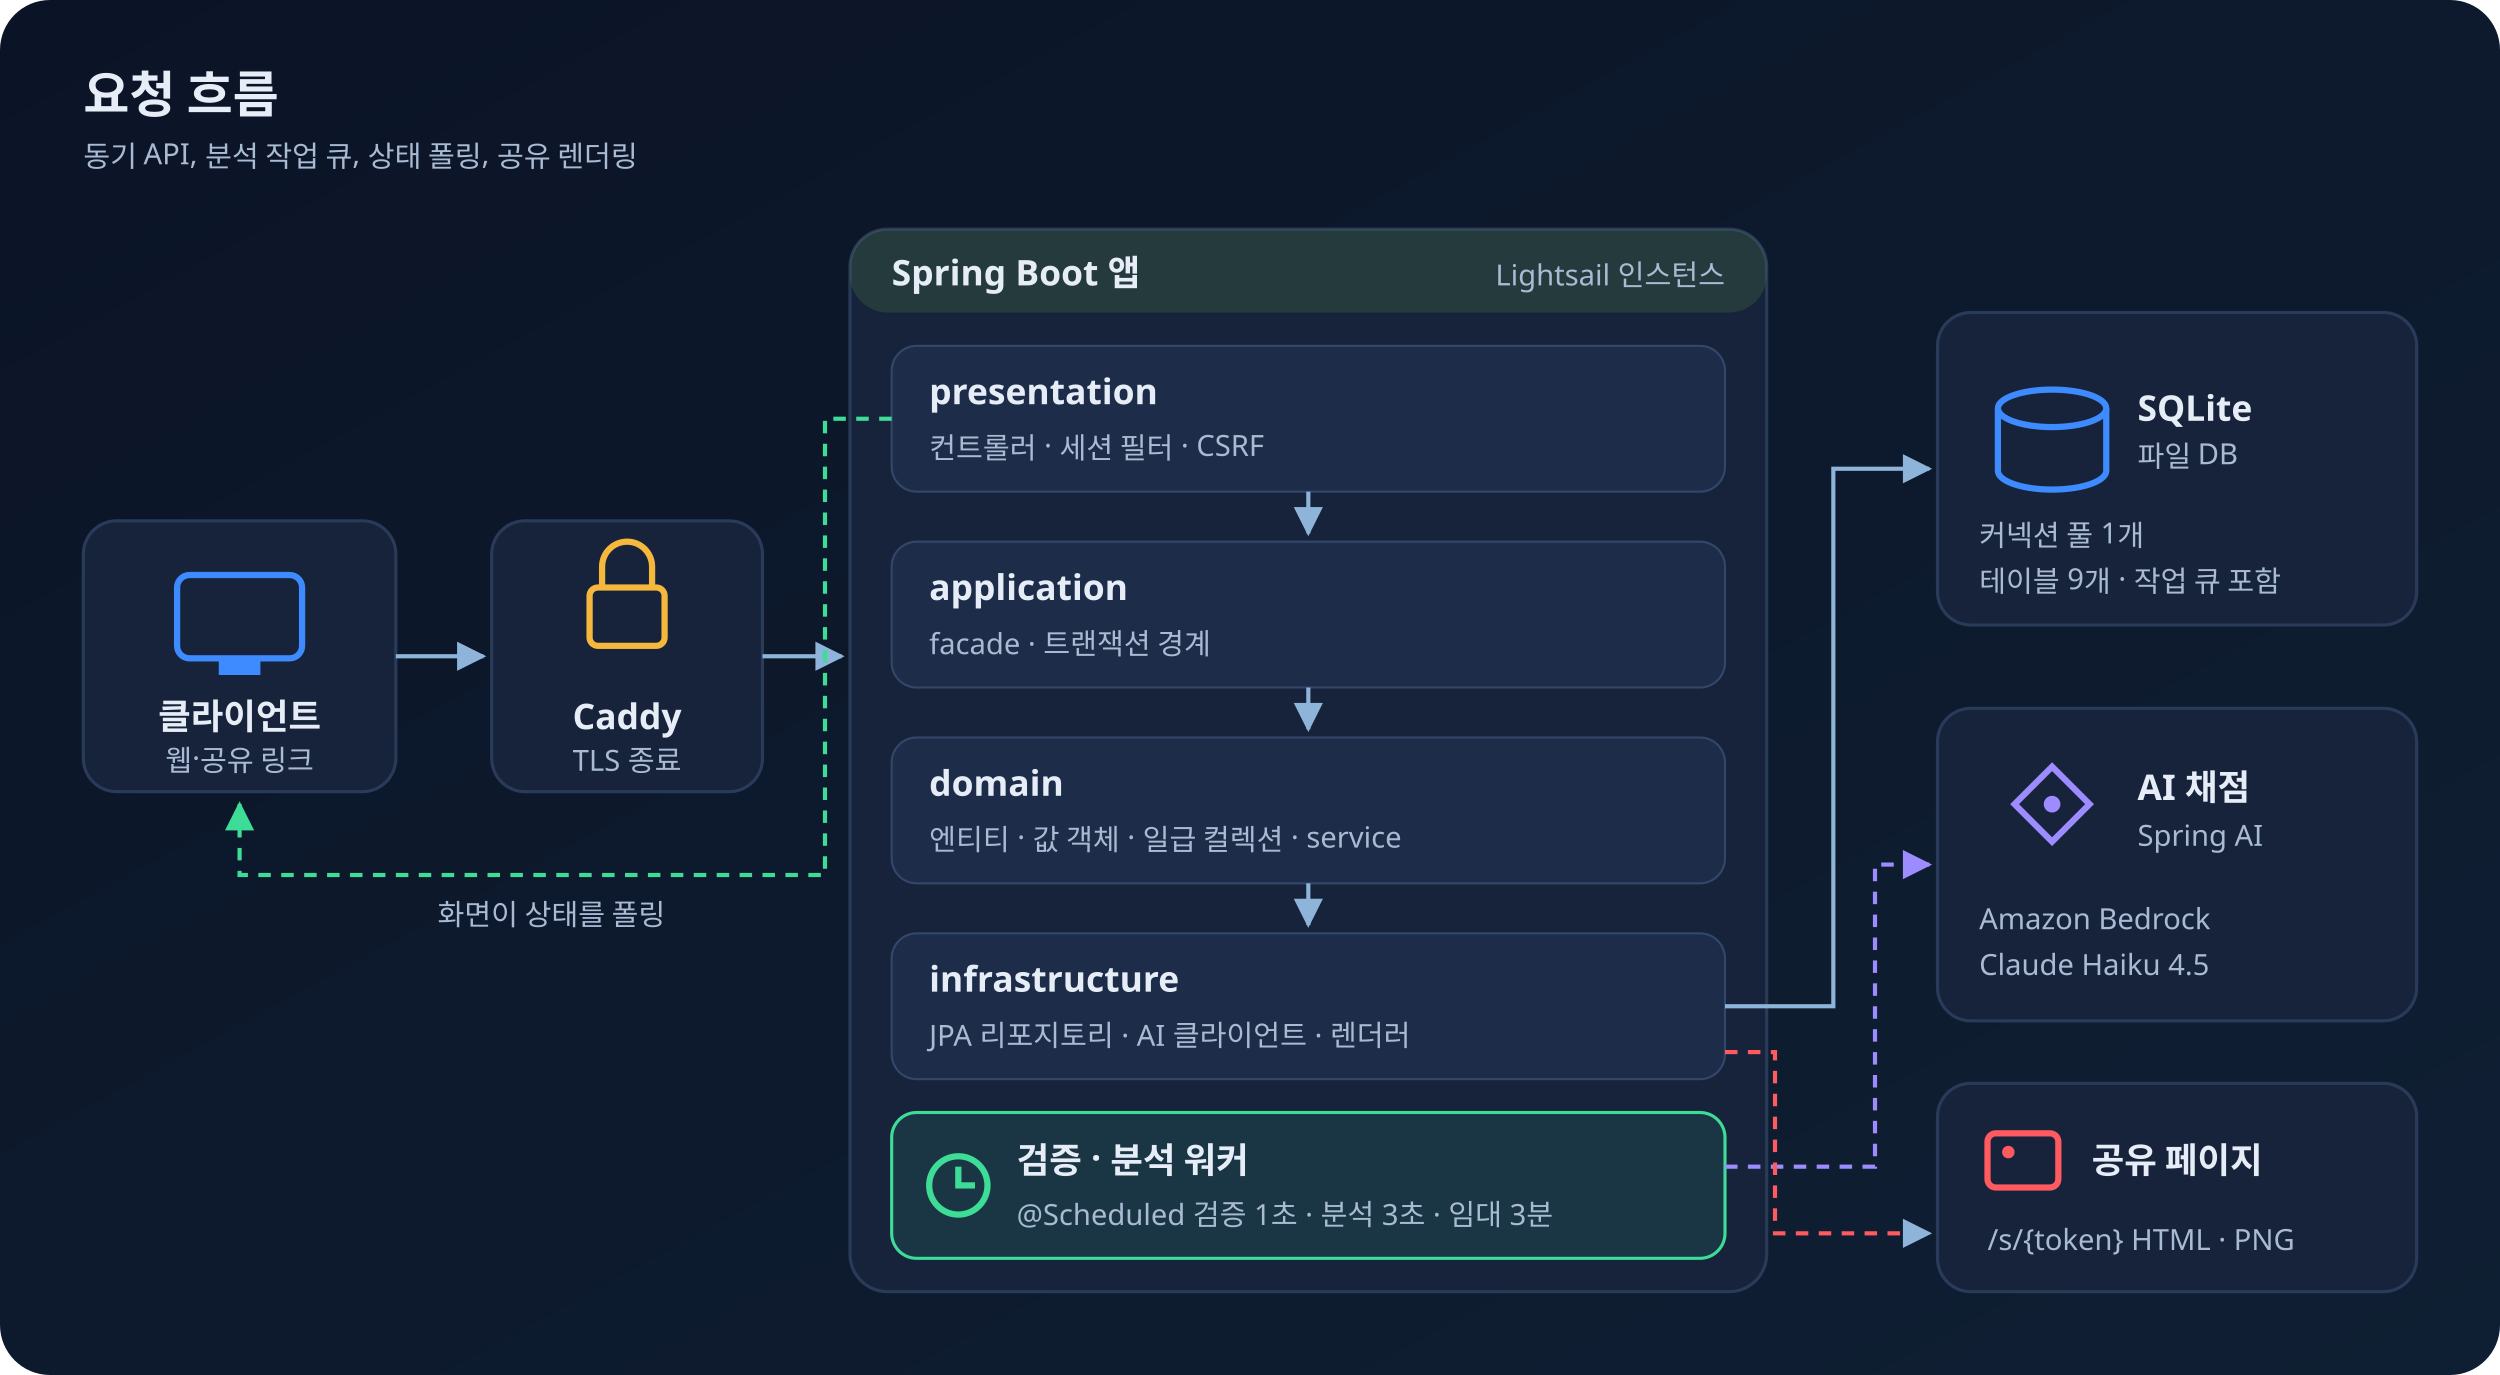
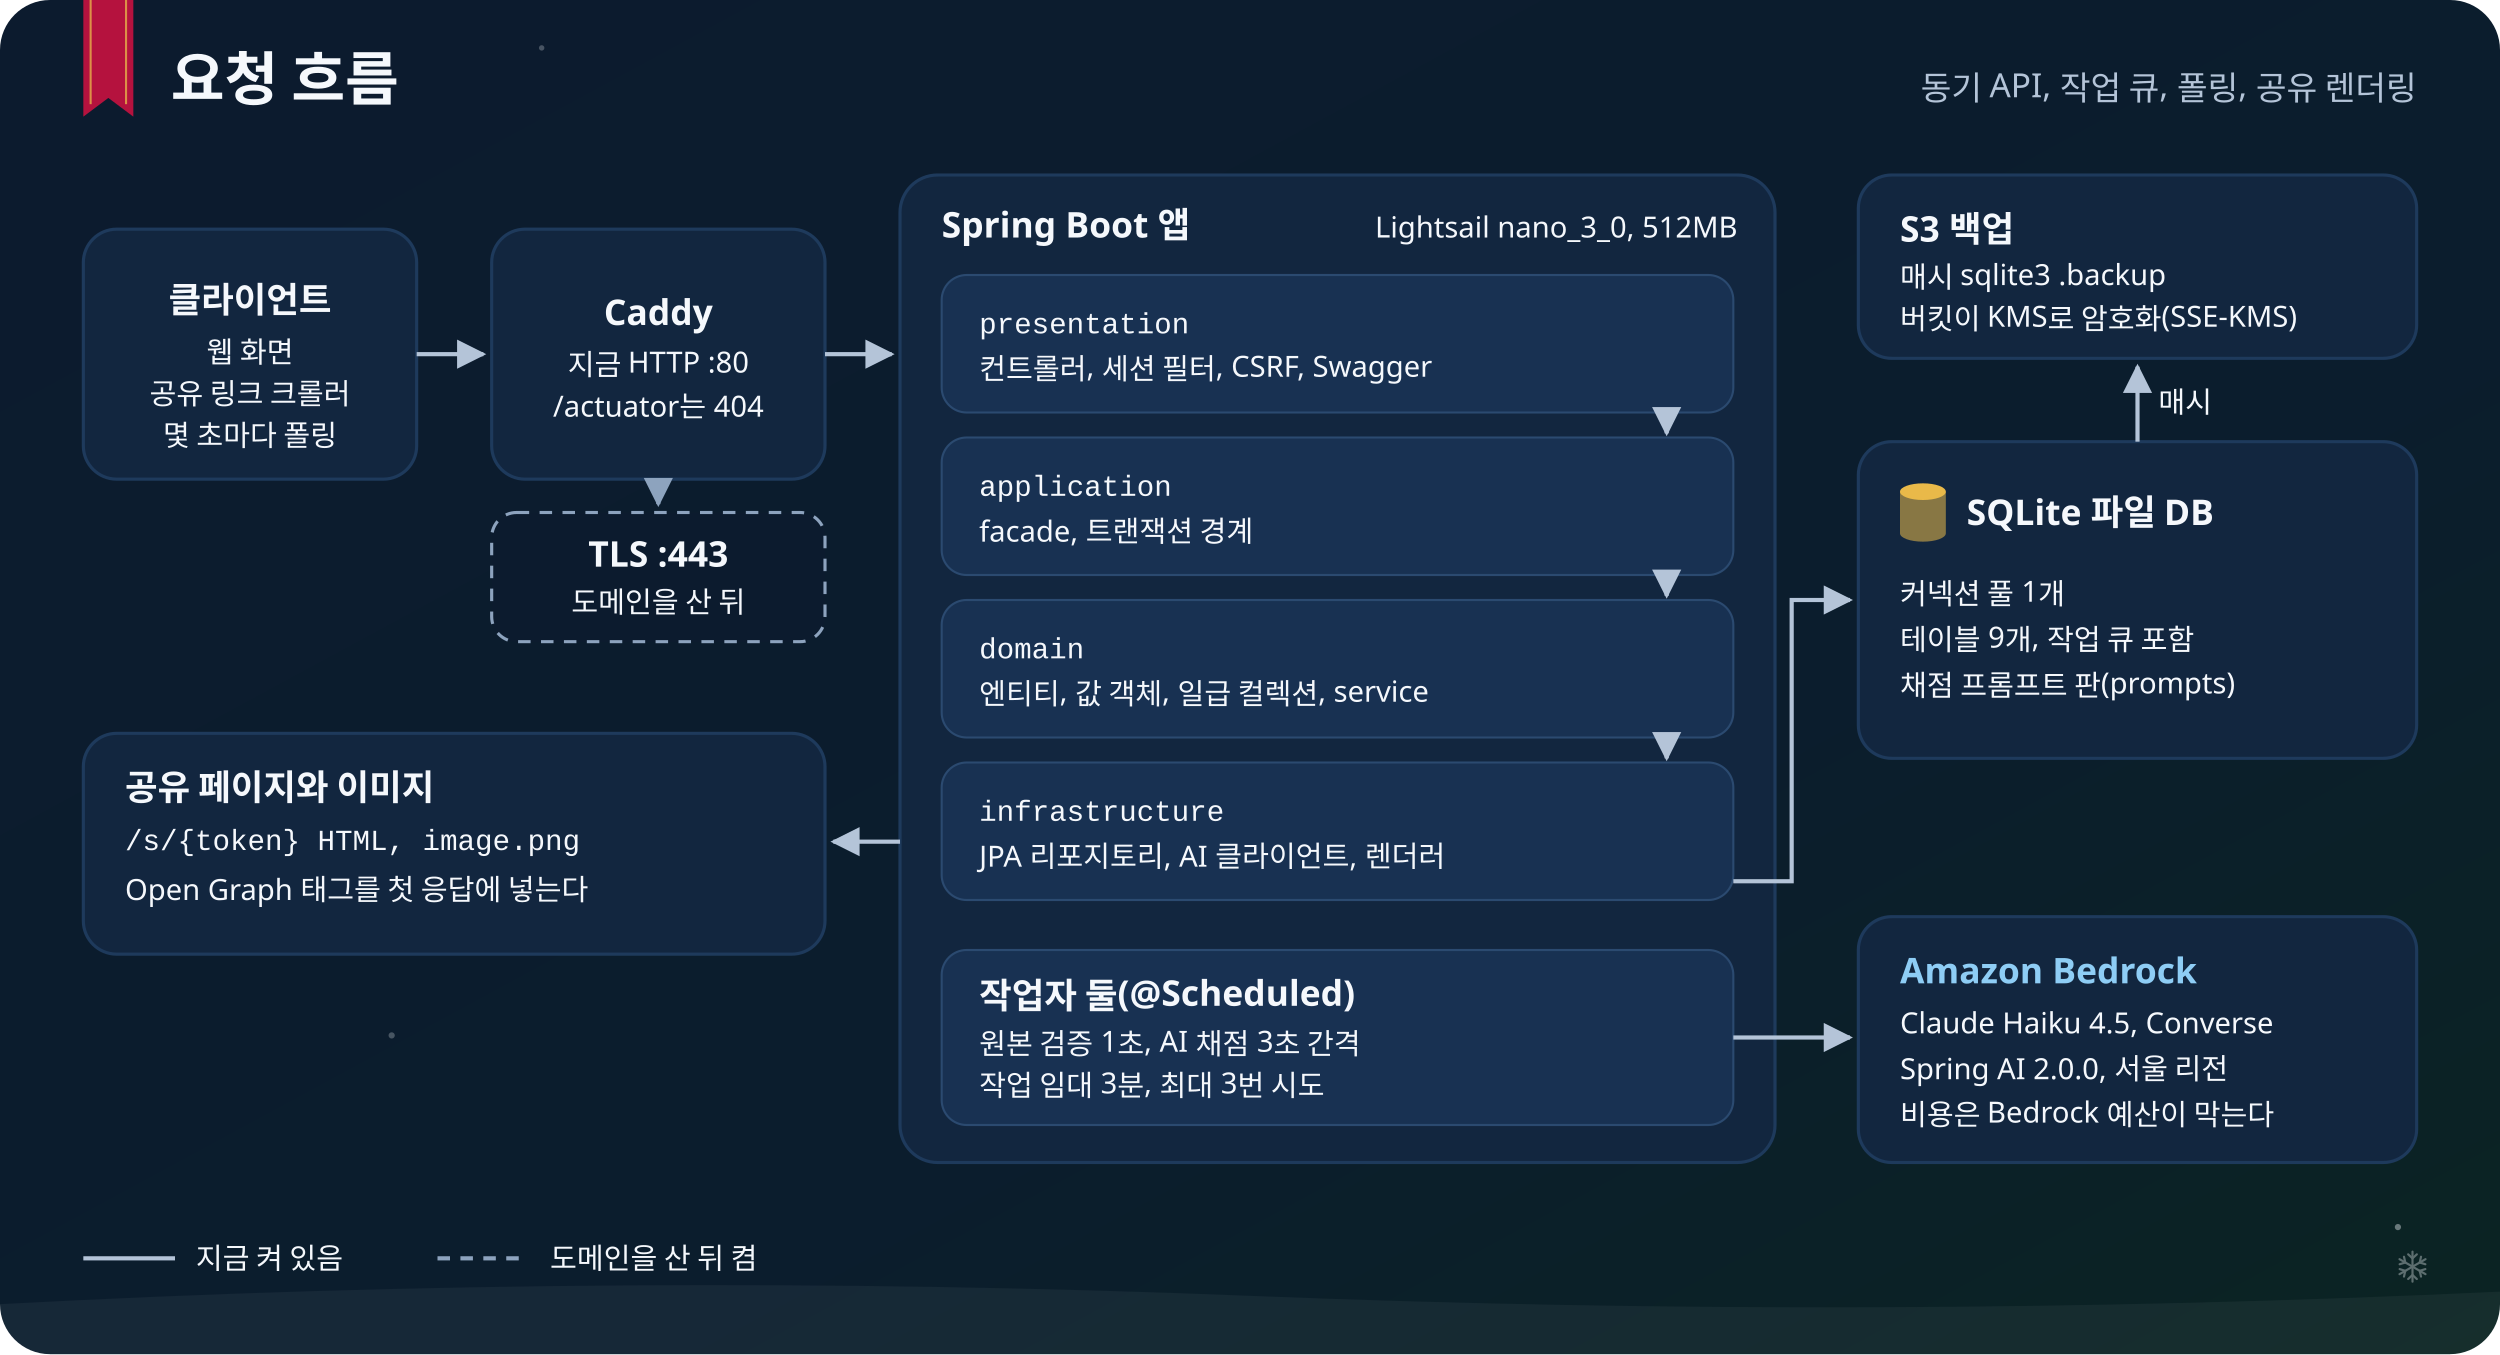
- <svg xmlns="http://www.w3.org/2000/svg" viewBox="0 0 1200 660" width="1200" height="660" role="img" aria-label="SantaCut 백엔드 요청 흐름">
+ <svg xmlns="http://www.w3.org/2000/svg" xmlns:xlink="http://www.w3.org/1999/xlink" viewBox="0 0 1200 650" width="1200" height="650" role="img" aria-label="요청 흐름: 클라이언트가 Caddy(지금 HTTP 80, 도메인을 산 뒤 TLS 443)를 거쳐 Spring Boot 앱의 4계층으로 들어간다. 작업자 둘이 원본 검증과 AI 채점을 하고, SQLite에 저장하고, Amazon Bedrock Claude Haiku 4.5를 부른다. SQLite는 매시 S3로 백업한다. 앱은 공유 HTML과 PNG를 그린다">
  <defs>
    <linearGradient id="bg" x1="0" y1="0" x2="1" y2="1">
-       <stop offset="0" stop-color="#0B1426" />
-       <stop offset="1" stop-color="#0F1F33" />
+       <stop offset="0" stop-color="#0C1B2E" />
+       <stop offset="0.62" stop-color="#0B1D2D" />
+       <stop offset="1" stop-color="#0B2422" />
    </linearGradient>
-     <marker id="arr" viewBox="0 0 10 10" refX="9" refY="5" markerWidth="7" markerHeight="7" orient="auto-start-reverse">
-       <path d="M0,0 L10,5 L0,10 z" fill="#8FB4D9" />
+     <marker id="arr" viewBox="0 0 10 10" refX="9" refY="5" markerWidth="7" markerHeight="7" orient="auto">
+       <path d="M0,0 L10,5 L0,10 z" fill="#B4C4D8" />
    </marker>
-     <marker id="arrAi" viewBox="0 0 10 10" refX="9" refY="5" markerWidth="7" markerHeight="7" orient="auto">
-       <path d="M0,0 L10,5 L0,10 z" fill="#9C8CFF" />
+     <marker id="arrLater" viewBox="0 0 10 10" refX="9" refY="5" markerWidth="7" markerHeight="7" orient="auto">
+       <path d="M0,0 L10,5 L0,10 z" fill="#8DA3BE" />
    </marker>
-     <marker id="arrG" viewBox="0 0 10 10" refX="9" refY="5" markerWidth="7" markerHeight="7" orient="auto">
-       <path d="M0,0 L10,5 L0,10 z" fill="#3DDC97" />
-     </marker>
+     <symbol id="flake" viewBox="-10 -10 20 20" overflow="visible">
+       <g fill="none" stroke-width="1.3" stroke-linecap="round">
+         <g transform="rotate(0)">
+           <path d="M0,-9 V9" />
+           <path d="M-2.6,-7.4 L0,-5 L2.6,-7.4" />
+           <path d="M-2.6,7.4 L0,5 L2.6,7.4" />
+         </g>
+         <g transform="rotate(60)">
+           <path d="M0,-9 V9" />
+           <path d="M-2.6,-7.4 L0,-5 L2.6,-7.4" />
+           <path d="M-2.6,7.4 L0,5 L2.6,7.4" />
+         </g>
+         <g transform="rotate(120)">
+           <path d="M0,-9 V9" />
+           <path d="M-2.6,-7.4 L0,-5 L2.6,-7.4" />
+           <path d="M-2.6,7.4 L0,5 L2.6,7.4" />
+         </g>
+       </g>
+     </symbol>
    <style>
-       text { font-family: Pretendard, 'Apple SD Gothic Neo', 'Noto Sans KR', 'Segoe UI', sans-serif; fill: #E6EDF7; }
-       .card { fill: #16233B; stroke: #2A3B5A; stroke-width: 1.5; }
-       .inner { fill: #1D2D49; stroke: #33476B; stroke-width: 1; }
-       .t { font-size: 24px; font-weight: 800; }
+       text { font-family: 'Pretendard', 'Apple SD Gothic Neo', 'Malgun Gothic', 'Noto Sans KR', 'Segoe UI', system-ui, sans-serif; }
+       text:not([fill]) { fill: #F5F8FC; }
+       .card { fill: #12263F; stroke: #1E3A5C; stroke-width: 1.5; }
+       .inner { fill: #183152; stroke: #2B4A70; stroke-width: 1; }
+       .ghost { fill: #0C1B2E; stroke: #8DA3BE; stroke-width: 1.5; stroke-dasharray: 6 5; }
+       .dev { fill: #0E3328; stroke: #134236; stroke-width: 1.5; }
      .h { font-size: 17px; font-weight: 700; }
-       .s { font-size: 14px; fill: #A9BAD3; }
-       .line { stroke: #8FB4D9; stroke-width: 2; fill: none; }
-       .ailine { stroke: #9C8CFF; stroke-width: 2; fill: none; stroke-dasharray: 6 5; }
-       .gline { stroke: #3DDC97; stroke-width: 2; fill: none; stroke-dasharray: 6 5; }
+       .s { font-size: 14px; fill: #B4C4D8; }
+       .code { font-family: ui-monospace, 'SF Mono', 'D2Coding', Consolas, 'Liberation Mono', monospace; font-size: 14px; fill: #8ECDF5; }
+       .line { stroke: #B4C4D8; stroke-width: 2; fill: none; }
+       .later { stroke: #8DA3BE; stroke-width: 2; fill: none; stroke-dasharray: 6 5; }
+       
    </style>
  </defs>
-   <rect width="1200" height="660" rx="24" fill="url(#bg)" />
-   <text class="t" x="40" y="54">요청 흐름</text>
-   <text class="s" x="40" y="80">동기 API, 분석 작업 큐, 상태 폴링, 공유 렌더링</text>
-   <rect class="card" x="40" y="250" width="150" height="130" rx="16" />
-   <rect x="85" y="276" width="60" height="40" rx="6" fill="none" stroke="#3E8BFF" stroke-width="3" />
-   <rect x="105" y="316" width="20" height="8" fill="#3E8BFF" />
-   <text class="h" x="115" y="350" text-anchor="middle">클라이언트</text>
-   <text class="s" x="115" y="370" text-anchor="middle">웹·공유 링크</text>
-   <path class="line" d="M190,315 H232" marker-end="url(#arr)" />
-   <rect class="card" x="236" y="250" width="130" height="130" rx="16" />
-   <rect x="283" y="282" width="36" height="28" rx="4" fill="none" stroke="#F5B83D" stroke-width="3" />
-   <path d="M289,282 V272 a12,12 0 0 1 24,0 V282" fill="none" stroke="#F5B83D" stroke-width="3" />
-   <text class="h" x="301" y="350" text-anchor="middle">Caddy</text>
-   <text class="s" x="301" y="370" text-anchor="middle">TLS 종료</text>
-   <path class="line" d="M366,315 H404" marker-end="url(#arr)" />
-   <rect class="card" x="408" y="110" width="440" height="510" rx="18" />
-   <rect x="408" y="110" width="440" height="40" rx="18" fill="#6DB33F" fill-opacity="0.16" />
-   <text class="h" x="428" y="137">Spring Boot 앱</text>
-   <text class="s" x="828" y="137" text-anchor="end">Lightsail 인스턴스</text>
-   <rect class="inner" x="428" y="166" width="400" height="70" rx="12" />
-   <text class="h" x="446" y="194">presentation</text>
-   <text class="s" x="446" y="220">컨트롤러 · 세션 필터 · CSRF</text>
-   <path class="line" d="M628,236 V256" marker-end="url(#arr)" />
-   <rect class="inner" x="428" y="260" width="400" height="70" rx="12" />
-   <text class="h" x="446" y="288">application</text>
-   <text class="s" x="446" y="314">facade · 트랜잭션 경계</text>
-   <path class="line" d="M628,330 V350" marker-end="url(#arr)" />
-   <rect class="inner" x="428" y="354" width="400" height="70" rx="12" />
-   <text class="h" x="446" y="382">domain</text>
-   <text class="s" x="446" y="408">엔티티 · 값 객체 · 일급 컬렉션 · service</text>
-   <path class="line" d="M628,424 V444" marker-end="url(#arr)" />
-   <rect class="inner" x="428" y="448" width="400" height="70" rx="12" />
-   <text class="h" x="446" y="476">infrastructure</text>
-   <text class="s" x="446" y="502">JPA 리포지토리 · AI 클라이언트 · 렌더러</text>
-   <rect x="428" y="534" width="400" height="70" rx="12" fill="#3DDC97" fill-opacity="0.1" stroke="#3DDC97" stroke-width="1.5" />
-   <circle cx="460" cy="569" r="14" fill="none" stroke="#3DDC97" stroke-width="3" />
-   <path d="M460,560 V569 H468" fill="none" stroke="#3DDC97" stroke-width="3" />
-   <text class="h" x="488" y="563">검증 · 분석 워커</text>
-   <text class="s" x="488" y="588">@Scheduled 검증 1초 · 분석 3초 · 임대 3분</text>
-   <rect class="card" x="930" y="150" width="230" height="150" rx="16" />
-   <ellipse cx="985" cy="196" rx="26" ry="9" fill="none" stroke="#3E8BFF" stroke-width="3" />
-   <path d="M959,196 V226 a26,9 0 0 0 52,0 V196" fill="none" stroke="#3E8BFF" stroke-width="3" />
-   <text class="h" x="1026" y="202">SQLite</text>
-   <text class="s" x="1026" y="224">파일 DB</text>
-   <text class="s" x="950" y="262">커넥션 풀 1개</text>
-   <text class="s" x="950" y="284">테이블 9개 · 작업 큐 포함</text>
-   <path class="line" d="M828,483 H880 V225 H926" marker-end="url(#arr)" />
-   <rect class="card" x="930" y="340" width="230" height="150" rx="16" />
-   <polygon points="985,368 1003,386 985,404 967,386" fill="none" stroke="#9C8CFF" stroke-width="3" />
-   <circle cx="985" cy="386" r="4" fill="#9C8CFF" />
-   <text class="h" x="1026" y="384">AI 채점</text>
-   <text class="s" x="1026" y="406">Spring AI</text>
-   <text class="s" x="950" y="446">Amazon Bedrock</text>
-   <text class="s" x="950" y="468">Claude Haiku 4.5</text>
-   <path class="ailine" d="M828,560 H900 V415 H926" marker-end="url(#arrAi)" />
-   <rect class="card" x="930" y="520" width="230" height="100" rx="16" />
-   <rect x="954" y="544" width="34" height="26" rx="4" fill="none" stroke="#FF5A5F" stroke-width="3" />
-   <circle cx="964" cy="553" r="3" fill="#FF5A5F" />
-   <text class="h" x="1004" y="563">공유 페이지</text>
-   <text class="s" x="954" y="600">/s/{token} HTML · PNG</text>
-   <path d="M828,505 H852 V592 H926" fill="none" stroke="#FF5A5F" stroke-width="2" stroke-dasharray="6 5" marker-end="url(#arr)" />
-   <path class="gline" d="M428,201 H396 V420 H115 V386" marker-end="url(#arrG)" />
-   <text class="s" x="210" y="444" fill="#3DDC97">화면이 상태를 폴링</text>
+   <rect width="1200" height="650" rx="24" fill="url(#bg)" />
+   <path d="M0,626 Q300,610 600,622 T1200,620 V626 A24,24 0 0 1 1176,650 H24 A24,24 0 0 1 0,626 z" fill="#F5F8FC" opacity="0.05" />
+   <g fill="#F5F8FC">
+     <circle cx="579" cy="348" r="1.7" opacity="0.37" />
+     <circle cx="638" cy="364" r="1.0" opacity="0.38" />
+     <circle cx="770" cy="487" r="0.9" opacity="0.33" />
+     <circle cx="188" cy="497" r="1.5" opacity="0.26" />
+     <circle cx="1151" cy="589" r="1.5" opacity="0.4" />
+     <circle cx="260" cy="23" r="1.3" opacity="0.26" />
+     <circle cx="295" cy="158" r="0.8" opacity="0.37" />
+   </g>
+   <path d="M40,0 H64 V56 L52,47 L40,56 z" fill="#B5123E" />
+   <path d="M43.5,0 V50 M60.5,0 V50" stroke="#E9B949" stroke-width="1" opacity="0.75" />
+   <text x="82" y="48" font-size="28" font-weight="800">요청 흐름</text>
+   <text x="1160" y="48" text-anchor="end" font-size="16" fill="#B4C4D8">동기 API, 작업 큐, 폴링, 공유 렌더링</text>
+   <use href="#flake" xlink:href="#flake" x="1150" y="600" width="16" height="16" stroke="#F5F8FC" opacity="0.35" />
+   <rect class="card" x="40" y="110" width="160" height="120" rx="16" />
+   <text x="120" y="150" class="h" text-anchor="middle">클라이언트</text>
+   <text x="120" y="174" class="s" text-anchor="middle">웹 화면</text>
+   <text x="120" y="194" class="s" text-anchor="middle">공유 링크 크롤러</text>
+   <text x="120" y="214" class="s" text-anchor="middle">몇 초마다 폴링</text>
+   <path class="line" d="M200,170 H232" marker-end="url(#arr)" />
+   <rect class="card" x="236" y="110" width="160" height="120" rx="16" />
+   <text x="316" y="156" class="h" text-anchor="middle">Caddy</text>
+   <text x="316" y="180" class="s" text-anchor="middle">지금 HTTP :80</text>
+   <text x="316" y="200" class="s" text-anchor="middle">/actuator는 404</text>
+   <rect class="ghost" x="236" y="246" width="160" height="62" rx="12" />
+   <text x="316" y="272" class="h" text-anchor="middle">TLS :443</text>
+   <text x="316" y="294" class="s" text-anchor="middle">도메인을 산 뒤</text>
+   <path class="later" d="M316,230 V242" marker-end="url(#arrLater)" />
+   <path class="line" d="M396,170 H428" marker-end="url(#arr)" />
+   <rect class="card" x="432" y="84" width="420" height="474" rx="18" />
+   <text x="452" y="114" class="h">Spring Boot 앱</text>
+   <text x="834" y="114" class="s" text-anchor="end">Lightsail nano_3_0, 512MB</text>
+   <rect class="inner" x="452" y="132" width="380" height="66" rx="12" />
+   <text x="470" y="160" class="code">presentation</text>
+   <text x="470" y="182" class="s">컨트롤러, 세션 필터, CSRF, Swagger</text>
+   <path class="line" d="M800,198 V208" marker-end="url(#arr)" />
+   <rect class="inner" x="452" y="210" width="380" height="66" rx="12" />
+   <text x="470" y="238" class="code">application</text>
+   <text x="470" y="260" class="s">facade, 트랜잭션 경계</text>
+   <path class="line" d="M800,276 V286" marker-end="url(#arr)" />
+   <rect class="inner" x="452" y="288" width="380" height="66" rx="12" />
+   <text x="470" y="316" class="code">domain</text>
+   <text x="470" y="338" class="s">엔티티, 값 객체, 일급 컬렉션, service</text>
+   <path class="line" d="M800,354 V364" marker-end="url(#arr)" />
+   <rect class="inner" x="452" y="366" width="380" height="66" rx="12" />
+   <text x="470" y="394" class="code">infrastructure</text>
+   <text x="470" y="416" class="s">JPA 리포지토리, AI 클라이언트, 렌더러</text>
+   <rect class="inner" x="452" y="456" width="380" height="84" rx="12" />
+   <text x="470" y="484" class="h">작업자 둘(@Scheduled)</text>
+   <text x="470" y="506" class="s">원본 검증 1초, AI 채점 3초 간격</text>
+   <text x="470" y="526" class="s">작업 임대 3분, 최대 3번 시도</text>
+   <rect class="card" x="892" y="84" width="268" height="88" rx="16" />
+   <text x="912" y="116" class="h">S3 백업</text>
+   <text x="912" y="138" class="s">매시 sqlite3 .backup</text>
+   <text x="912" y="158" class="s">버킷이 KMS로 암호화(SSE-KMS)</text>
+   <rect class="card" x="892" y="212" width="268" height="152" rx="16" />
+   <g transform="translate(912,232)">
+     <ellipse cx="11" cy="4" rx="11" ry="4" fill="#E9B949" />
+     <path d="M0,4 V24 A11,4 0 0 0 22,24 V4" fill="#E9B949" fill-opacity="0.55" />
+   </g>
+   <text x="944" y="252" class="h">SQLite 파일 DB</text>
+   <text x="912" y="290" class="s">커넥션 풀 1개</text>
+   <text x="912" y="312" class="s">테이블 9개, 작업 큐 포함</text>
+   <text x="912" y="334" class="s">채점 프롬프트 판(prompts)</text>
+   <path class="line" d="M1026,212 V176" marker-end="url(#arr)" />
+   <text x="1036" y="198" class="s">매시</text>
+   <path class="line" d="M832,423 H860 V288 H888" marker-end="url(#arr)" />
+   <rect class="card" x="892" y="440" width="268" height="118" rx="16" stroke="#8ECDF5" />
+   <text x="912" y="472" class="h" fill="#8ECDF5">Amazon Bedrock</text>
+   <text x="912" y="496" class="s">Claude Haiku 4.5, Converse</text>
+   <text x="912" y="518" class="s">Spring AI 2.0.0, 서울 리전</text>
+   <text x="912" y="540" class="s">비용은 Bedrock 예산이 막는다</text>
+   <path class="line" d="M832,498 H888" marker-end="url(#arr)" />
+   <rect class="card" x="40" y="352" width="356" height="106" rx="16" />
+   <text x="60" y="384" class="h">공유 페이지와 이미지</text>
+   <text x="60" y="408" class="code">/s/{token} HTML, image.png</text>
+   <text x="60" y="432" class="s">Open Graph 태그를 첫 응답에 넣는다</text>
+   <path class="line" d="M432,404 H400" marker-end="url(#arr)" />
+   <path class="line" d="M40,604 H84" />
+   <text x="94" y="609" class="s">지금 켜 있음</text>
+   <path class="later" d="M210,604 H254" />
+   <text x="264" y="609" class="s">도메인을 산 뒤 켬</text>
</svg>
